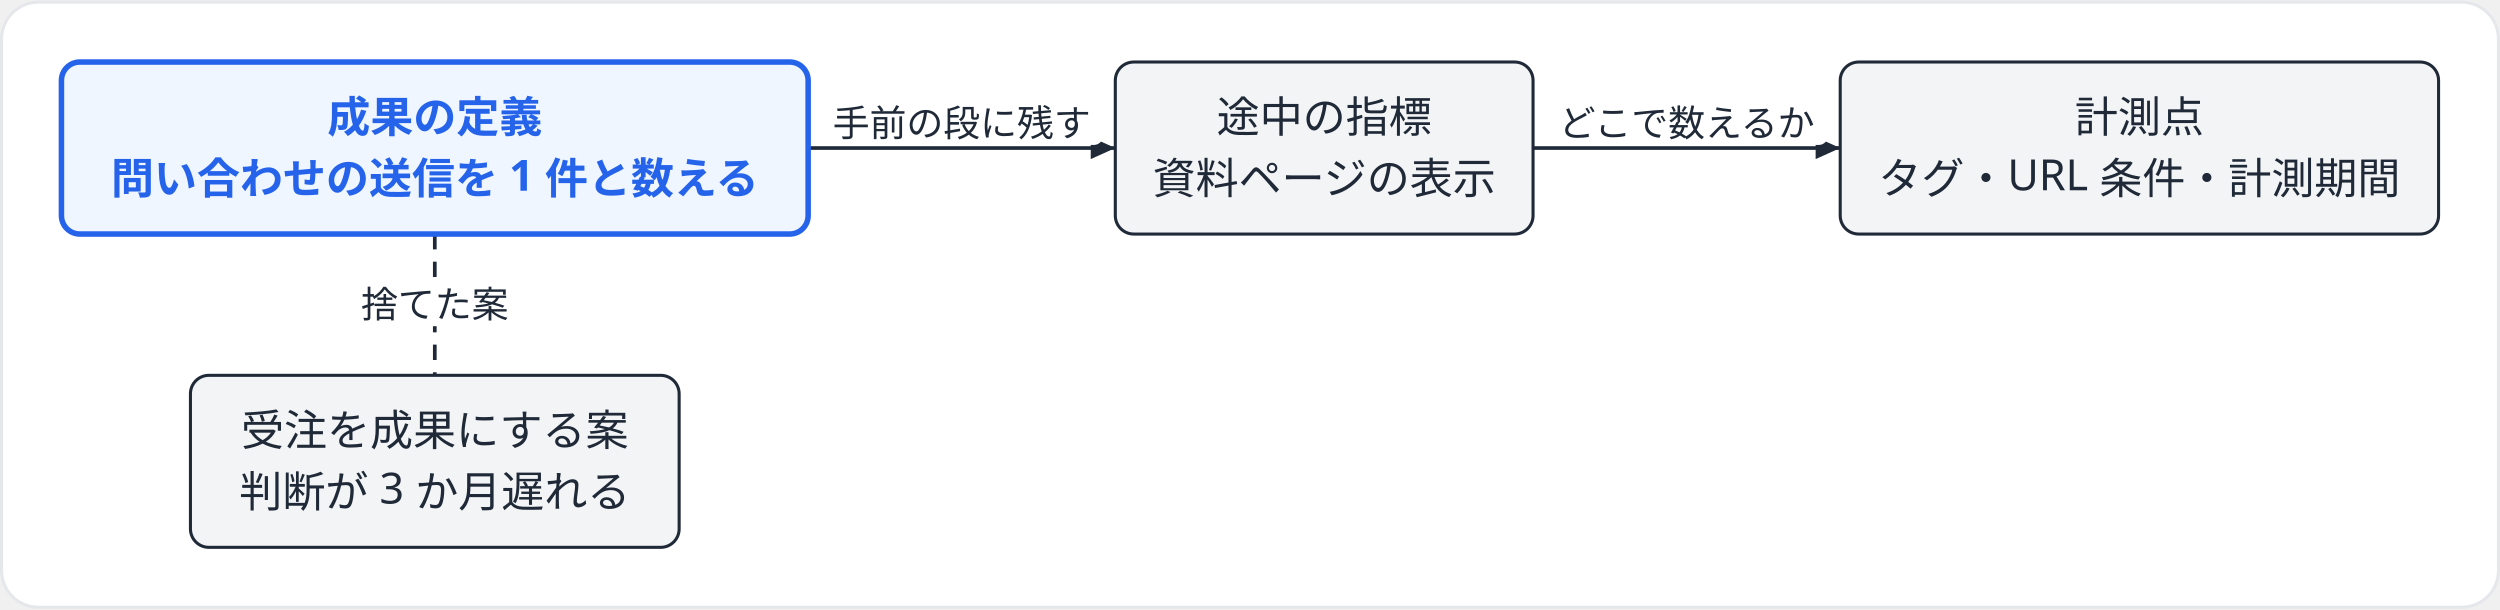
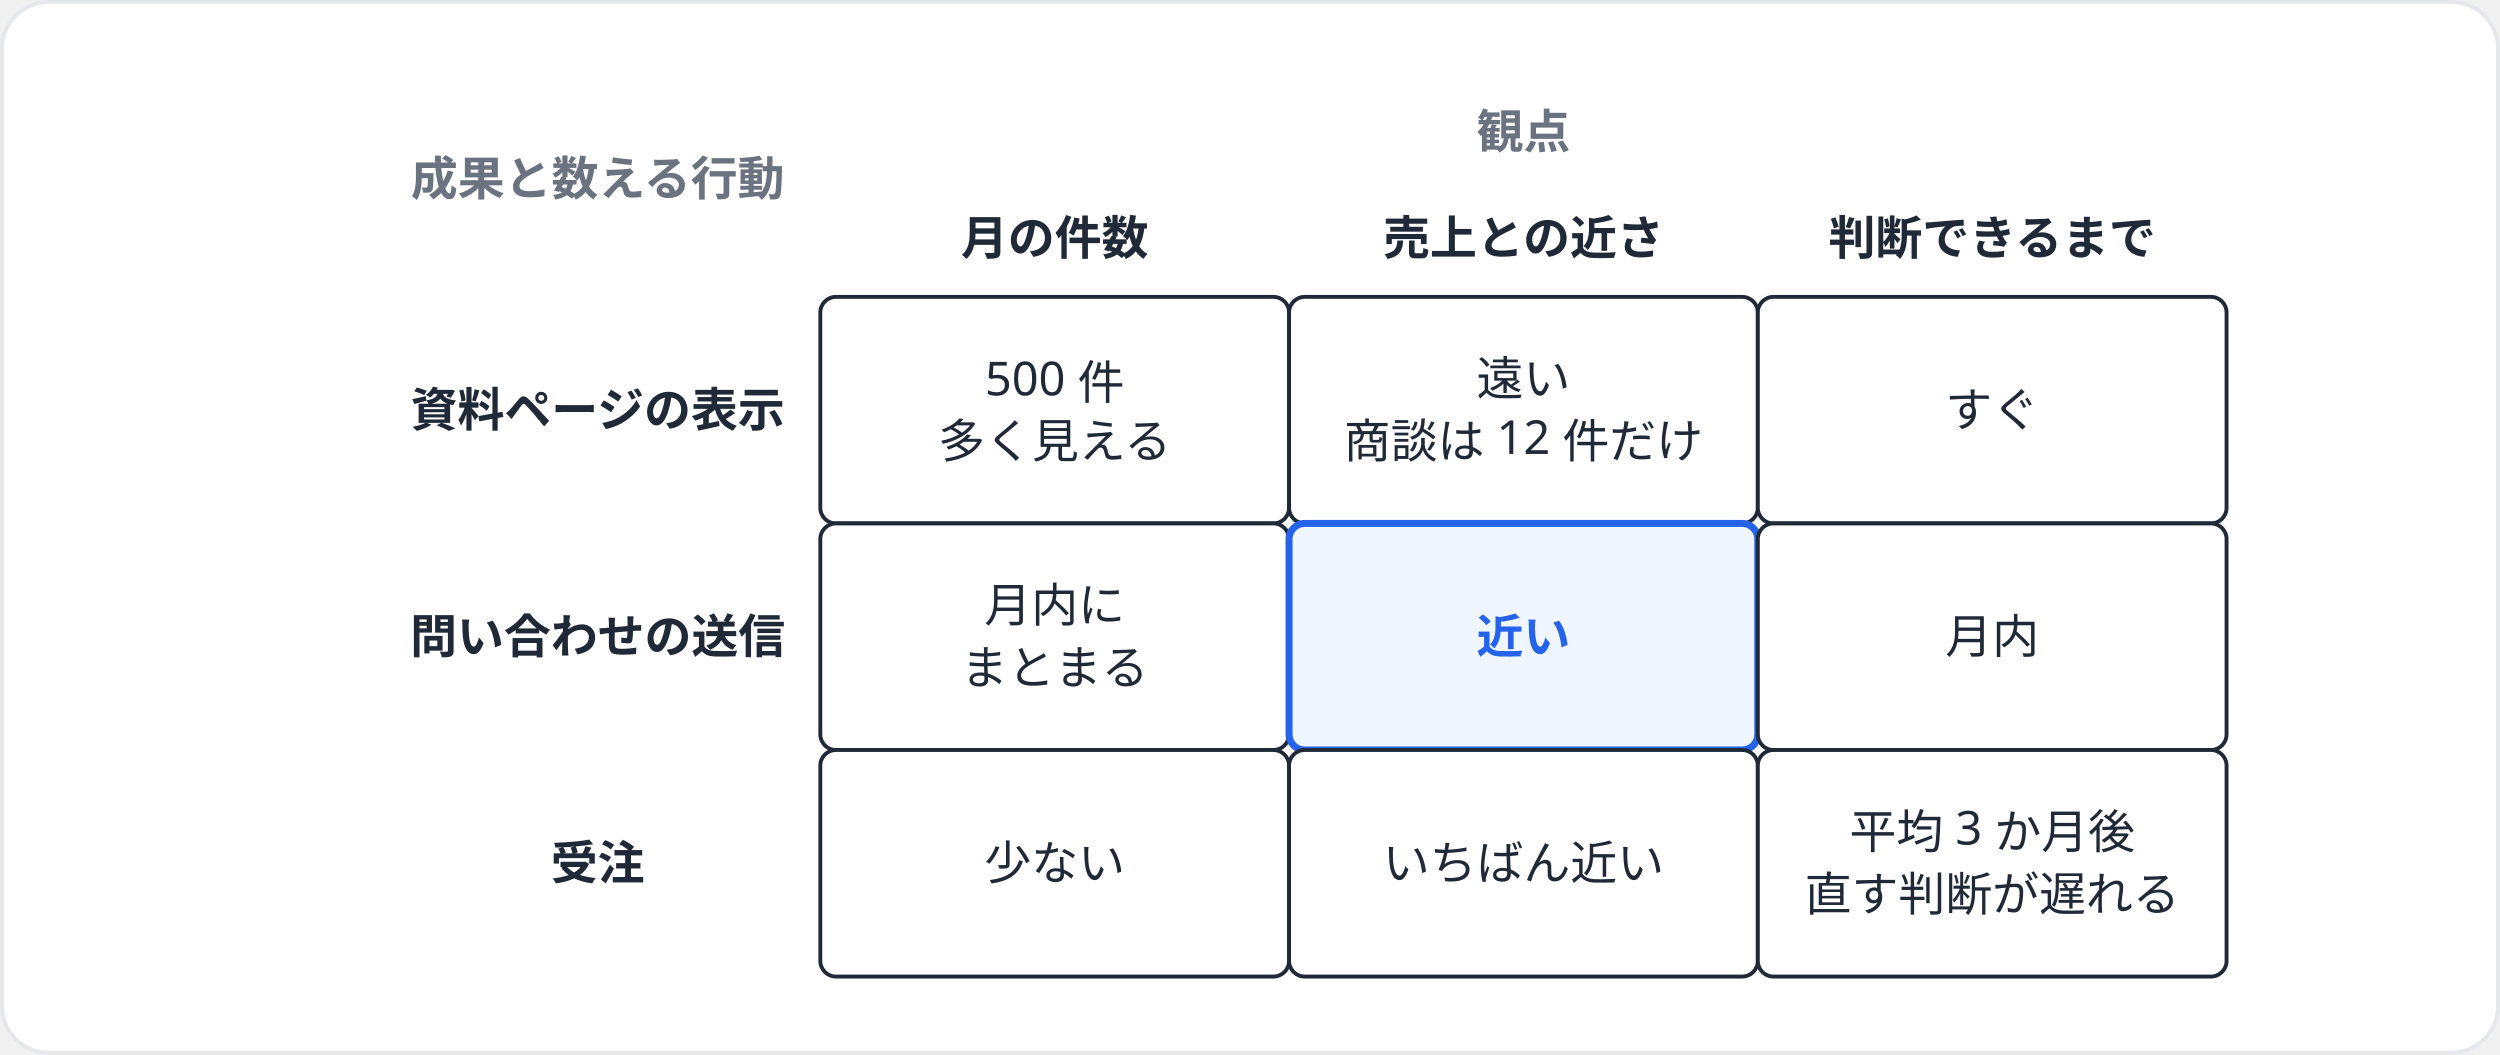
- <svg xmlns="http://www.w3.org/2000/svg" width="640" height="156" viewBox="0 0 813.9 198">
-   <rect x="0.5" y="0.5" width="812.9" height="197" rx="12" fill="#ffffff" stroke="#e5e7eb" stroke-width="1" />
-   <g transform="translate(20 20)">
-     <polyline points="243.1,28 343.1,28" fill="none" stroke="#1f2937" stroke-width="1.2" stroke-linejoin="round" />
-     <polygon points="343.1,28 335.1,31.6 335.1,24.4" fill="#1f2937" />
-     <polyline points="479.1,28 579.1,28" fill="none" stroke="#1f2937" stroke-width="1.2" stroke-linejoin="round" />
-     <polygon points="579.1,28 571.1,31.6 571.1,24.4" fill="#1f2937" />
-     <polyline points="121.55,56 121.55,102" fill="none" stroke="#1f2937" stroke-width="1.2" stroke-dasharray="5 4" stroke-linejoin="round" />
-     <rect x="0" y="0" width="243.1" height="56" rx="6" fill="#eff6ff" stroke="#2563eb" stroke-width="1.8" />
-     <text x="121.55" y="22.9" font-family="Hiragino Sans, Hiragino Kaku Gothic ProN, Noto Sans JP, Yu Gothic, Meiryo, sans-serif" font-size="14" fill="#2563eb" text-anchor="middle" font-weight="600">成果の定義</text>
-     <text x="121.55" y="42.9" font-family="Hiragino Sans, Hiragino Kaku Gothic ProN, Noto Sans JP, Yu Gothic, Meiryo, sans-serif" font-size="14" fill="#2563eb" text-anchor="middle" font-weight="600">問い合わせの送信を 1 件と数える</text>
-     <rect x="343.1" y="0" width="136" height="56" rx="6" fill="#f3f4f6" stroke="#1f2937" stroke-width="1" />
-     <text x="411.1" y="22.9" font-family="Hiragino Sans, Hiragino Kaku Gothic ProN, Noto Sans JP, Yu Gothic, Meiryo, sans-serif" font-size="14" fill="#1f2937" text-anchor="middle">途中の指標</text>
-     <text x="411.1" y="42.9" font-family="Hiragino Sans, Hiragino Kaku Gothic ProN, Noto Sans JP, Yu Gothic, Meiryo, sans-serif" font-size="14" fill="#1f2937" text-anchor="middle">資料ページの表示</text>
-     <rect x="579.1" y="0" width="194.8" height="56" rx="6" fill="#f3f4f6" stroke="#1f2937" stroke-width="1" />
-     <text x="676.5" y="22.9" font-family="Hiragino Sans, Hiragino Kaku Gothic ProN, Noto Sans JP, Yu Gothic, Meiryo, sans-serif" font-size="14" fill="#1f2937" text-anchor="middle">計測点</text>
-     <text x="676.5" y="42.9" font-family="Hiragino Sans, Hiragino Kaku Gothic ProN, Noto Sans JP, Yu Gothic, Meiryo, sans-serif" font-size="14" fill="#1f2937" text-anchor="middle">タグ・URL 条件・計測期間</text>
-     <rect x="42" y="102" width="159.1" height="56" rx="6" fill="#f3f4f6" stroke="#1f2937" stroke-width="1" />
-     <text x="121.55" y="124.9" font-family="Hiragino Sans, Hiragino Kaku Gothic ProN, Noto Sans JP, Yu Gothic, Meiryo, sans-serif" font-size="14" fill="#1f2937" text-anchor="middle">受注を成果にする案</text>
-     <text x="121.55" y="144.9" font-family="Hiragino Sans, Hiragino Kaku Gothic ProN, Noto Sans JP, Yu Gothic, Meiryo, sans-serif" font-size="14" fill="#1f2937" text-anchor="middle">判断が 3 か月遅れる</text>
-     <rect x="247.1" y="11" width="92" height="16" rx="3" fill="#ffffff" />
-     <text x="293.1" y="24.2" font-family="Hiragino Sans, Hiragino Kaku Gothic ProN, Noto Sans JP, Yu Gothic, Meiryo, sans-serif" font-size="12" fill="#1f2937" text-anchor="middle">手前の段に残す</text>
-     <rect x="483.1" y="11" width="92" height="16" rx="3" fill="#ffffff" />
-     <text x="529.1" y="24.2" font-family="Hiragino Sans, Hiragino Kaku Gothic ProN, Noto Sans JP, Yu Gothic, Meiryo, sans-serif" font-size="12" fill="#1f2937" text-anchor="middle">どこで数えるか</text>
-     <rect x="93.55" y="70" width="56" height="16" rx="3" fill="#ffffff" />
-     <text x="121.55" y="83.2" font-family="Hiragino Sans, Hiragino Kaku Gothic ProN, Noto Sans JP, Yu Gothic, Meiryo, sans-serif" font-size="12" fill="#1f2937" text-anchor="middle">捨てた案</text>
+ <svg xmlns="http://www.w3.org/2000/svg" width="640" height="270" viewBox="0 0 640 270">
+   <rect x="0.5" y="0.5" width="639" height="269" rx="12" fill="#ffffff" stroke="#e5e7eb" stroke-width="1" />
+   <g transform="translate(70 20)">
+     <text x="320" y="18" font-family="Hiragino Sans, Hiragino Kaku Gothic ProN, Noto Sans JP, Yu Gothic, Meiryo, sans-serif" font-size="12" fill="#6b7280" text-anchor="middle" font-weight="600">観点</text>
+     <text x="83" y="30" font-family="Hiragino Sans, Hiragino Kaku Gothic ProN, Noto Sans JP, Yu Gothic, Meiryo, sans-serif" font-size="12" fill="#6b7280" text-anchor="middle" font-weight="600">成果と数える行動</text>
+     <text x="200" y="45.2" font-family="Hiragino Sans, Hiragino Kaku Gothic ProN, Noto Sans JP, Yu Gothic, Meiryo, sans-serif" font-size="12" fill="#1f2937" text-anchor="middle" font-weight="600">月の件数</text>
+     <text x="320" y="45.2" font-family="Hiragino Sans, Hiragino Kaku Gothic ProN, Noto Sans JP, Yu Gothic, Meiryo, sans-serif" font-size="12" fill="#1f2937" text-anchor="middle" font-weight="600">売上との近さ</text>
+     <text x="440" y="45.2" font-family="Hiragino Sans, Hiragino Kaku Gothic ProN, Noto Sans JP, Yu Gothic, Meiryo, sans-serif" font-size="12" fill="#1f2937" text-anchor="middle" font-weight="600">判断できるまで</text>
+     <text x="83" y="89.2" font-family="Hiragino Sans, Hiragino Kaku Gothic ProN, Noto Sans JP, Yu Gothic, Meiryo, sans-serif" font-size="12" fill="#1f2937" text-anchor="middle" font-weight="600">資料ページの表示</text>
+     <text x="83" y="147.2" font-family="Hiragino Sans, Hiragino Kaku Gothic ProN, Noto Sans JP, Yu Gothic, Meiryo, sans-serif" font-size="12" fill="#1f2937" text-anchor="middle" font-weight="600">問い合わせの送信</text>
+     <text x="83" y="205.2" font-family="Hiragino Sans, Hiragino Kaku Gothic ProN, Noto Sans JP, Yu Gothic, Meiryo, sans-serif" font-size="12" fill="#1f2937" text-anchor="middle" font-weight="600">受注</text>
+     <rect x="140" y="56" width="120" height="58" rx="4" fill="#ffffff" stroke="#1f2937" stroke-width="1" />
+     <text x="200" y="81.2" font-family="Hiragino Sans, Hiragino Kaku Gothic ProN, Noto Sans JP, Yu Gothic, Meiryo, sans-serif" font-size="12" fill="#1f2937" text-anchor="middle">500 件</text>
+     <text x="200" y="97.2" font-family="Hiragino Sans, Hiragino Kaku Gothic ProN, Noto Sans JP, Yu Gothic, Meiryo, sans-serif" font-size="12" fill="#1f2937" text-anchor="middle">多く見える</text>
+     <rect x="260" y="56" width="120" height="58" rx="4" fill="#ffffff" stroke="#1f2937" stroke-width="1" />
+     <text x="320" y="81.2" font-family="Hiragino Sans, Hiragino Kaku Gothic ProN, Noto Sans JP, Yu Gothic, Meiryo, sans-serif" font-size="12" fill="#1f2937" text-anchor="middle">遠い</text>
+     <text x="320" y="97.2" font-family="Hiragino Sans, Hiragino Kaku Gothic ProN, Noto Sans JP, Yu Gothic, Meiryo, sans-serif" font-size="12" fill="#1f2937" text-anchor="middle">商談は 12 件だけ</text>
+     <rect x="380" y="56" width="120" height="58" rx="4" fill="#ffffff" stroke="#1f2937" stroke-width="1" />
+     <text x="440" y="89.2" font-family="Hiragino Sans, Hiragino Kaku Gothic ProN, Noto Sans JP, Yu Gothic, Meiryo, sans-serif" font-size="12" fill="#1f2937" text-anchor="middle">すぐ</text>
+     <rect x="140" y="114" width="120" height="58" rx="4" fill="#ffffff" stroke="#1f2937" stroke-width="1" />
+     <text x="200" y="139.2" font-family="Hiragino Sans, Hiragino Kaku Gothic ProN, Noto Sans JP, Yu Gothic, Meiryo, sans-serif" font-size="12" fill="#1f2937" text-anchor="middle">月内に</text>
+     <text x="200" y="155.2" font-family="Hiragino Sans, Hiragino Kaku Gothic ProN, Noto Sans JP, Yu Gothic, Meiryo, sans-serif" font-size="12" fill="#1f2937" text-anchor="middle">まとまる</text>
+     <rect x="260" y="114" width="120" height="58" rx="4" fill="#eff6ff" stroke="#2563eb" stroke-width="1.8" />
+     <text x="320" y="147.2" font-family="Hiragino Sans, Hiragino Kaku Gothic ProN, Noto Sans JP, Yu Gothic, Meiryo, sans-serif" font-size="12" fill="#2563eb" text-anchor="middle" font-weight="600">近い</text>
+     <rect x="380" y="114" width="120" height="58" rx="4" fill="#ffffff" stroke="#1f2937" stroke-width="1" />
+     <text x="440" y="147.2" font-family="Hiragino Sans, Hiragino Kaku Gothic ProN, Noto Sans JP, Yu Gothic, Meiryo, sans-serif" font-size="12" fill="#1f2937" text-anchor="middle">月内</text>
+     <rect x="140" y="172" width="120" height="58" rx="4" fill="#ffffff" stroke="#1f2937" stroke-width="1" />
+     <text x="200" y="205.2" font-family="Hiragino Sans, Hiragino Kaku Gothic ProN, Noto Sans JP, Yu Gothic, Meiryo, sans-serif" font-size="12" fill="#1f2937" text-anchor="middle">少ない</text>
+     <rect x="260" y="172" width="120" height="58" rx="4" fill="#ffffff" stroke="#1f2937" stroke-width="1" />
+     <text x="320" y="205.2" font-family="Hiragino Sans, Hiragino Kaku Gothic ProN, Noto Sans JP, Yu Gothic, Meiryo, sans-serif" font-size="12" fill="#1f2937" text-anchor="middle">いちばん近い</text>
+     <rect x="380" y="172" width="120" height="58" rx="4" fill="#ffffff" stroke="#1f2937" stroke-width="1" />
+     <text x="440" y="197.2" font-family="Hiragino Sans, Hiragino Kaku Gothic ProN, Noto Sans JP, Yu Gothic, Meiryo, sans-serif" font-size="12" fill="#1f2937" text-anchor="middle">平均 3 か月後</text>
+     <text x="440" y="213.2" font-family="Hiragino Sans, Hiragino Kaku Gothic ProN, Noto Sans JP, Yu Gothic, Meiryo, sans-serif" font-size="12" fill="#1f2937" text-anchor="middle">直す判断が遅れる</text>
  </g>
</svg>
